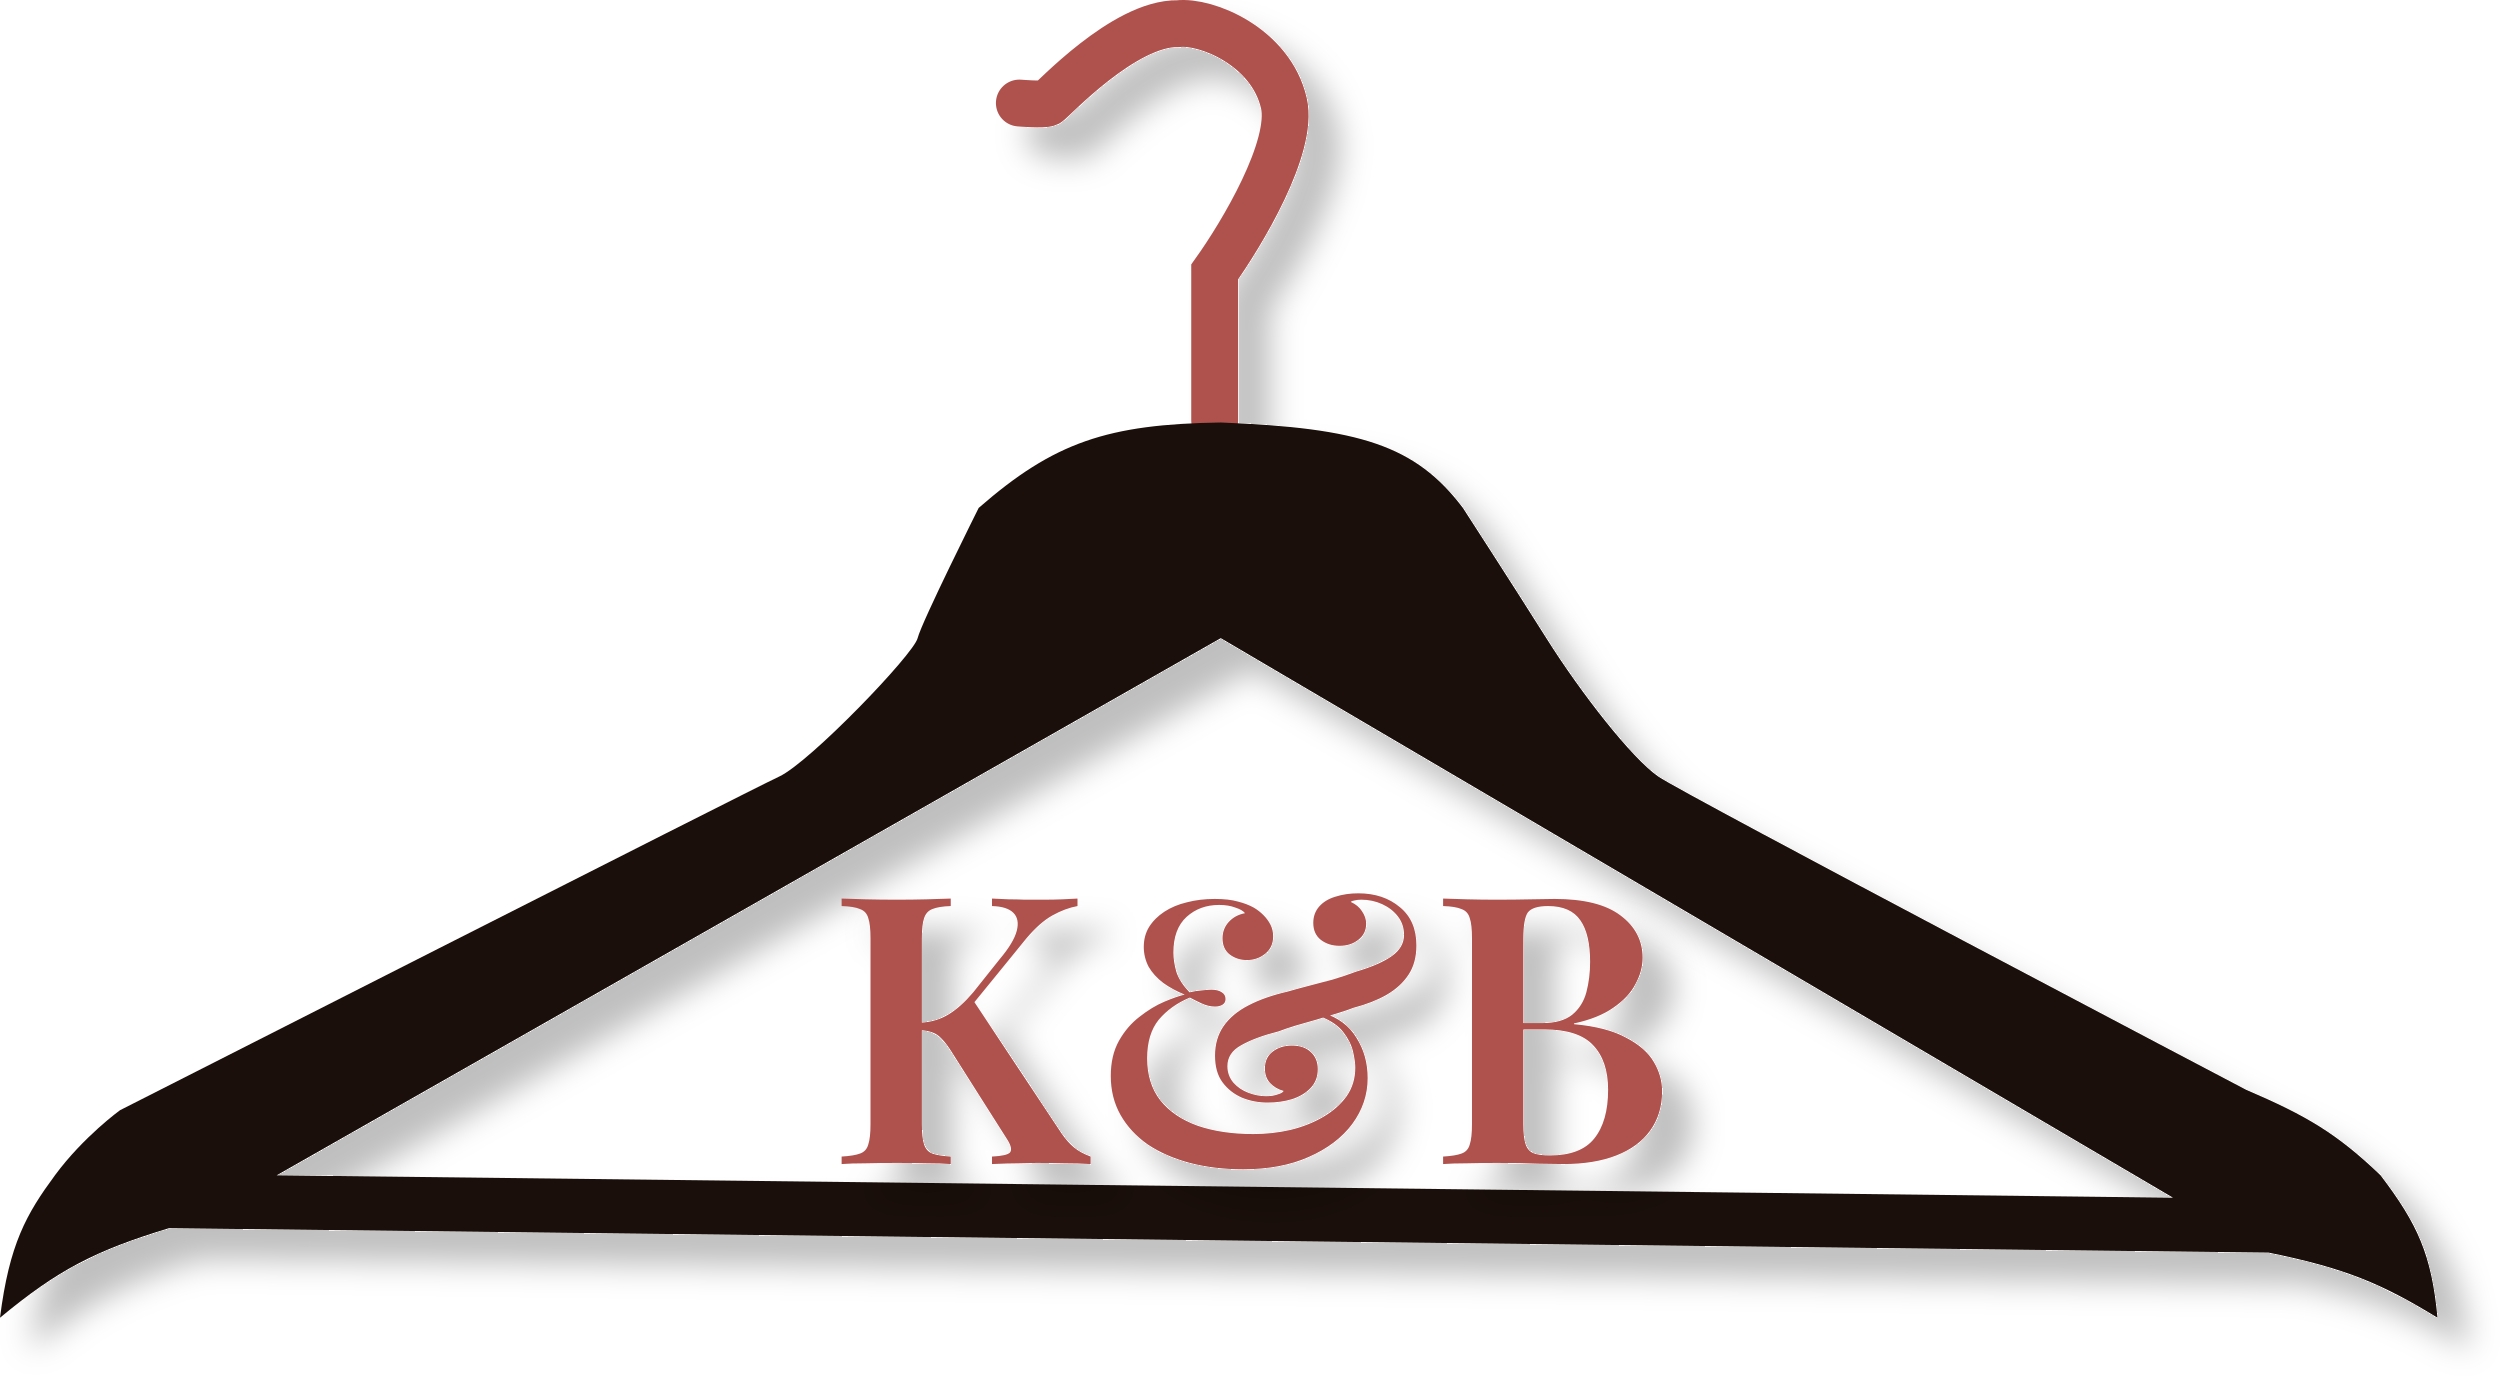
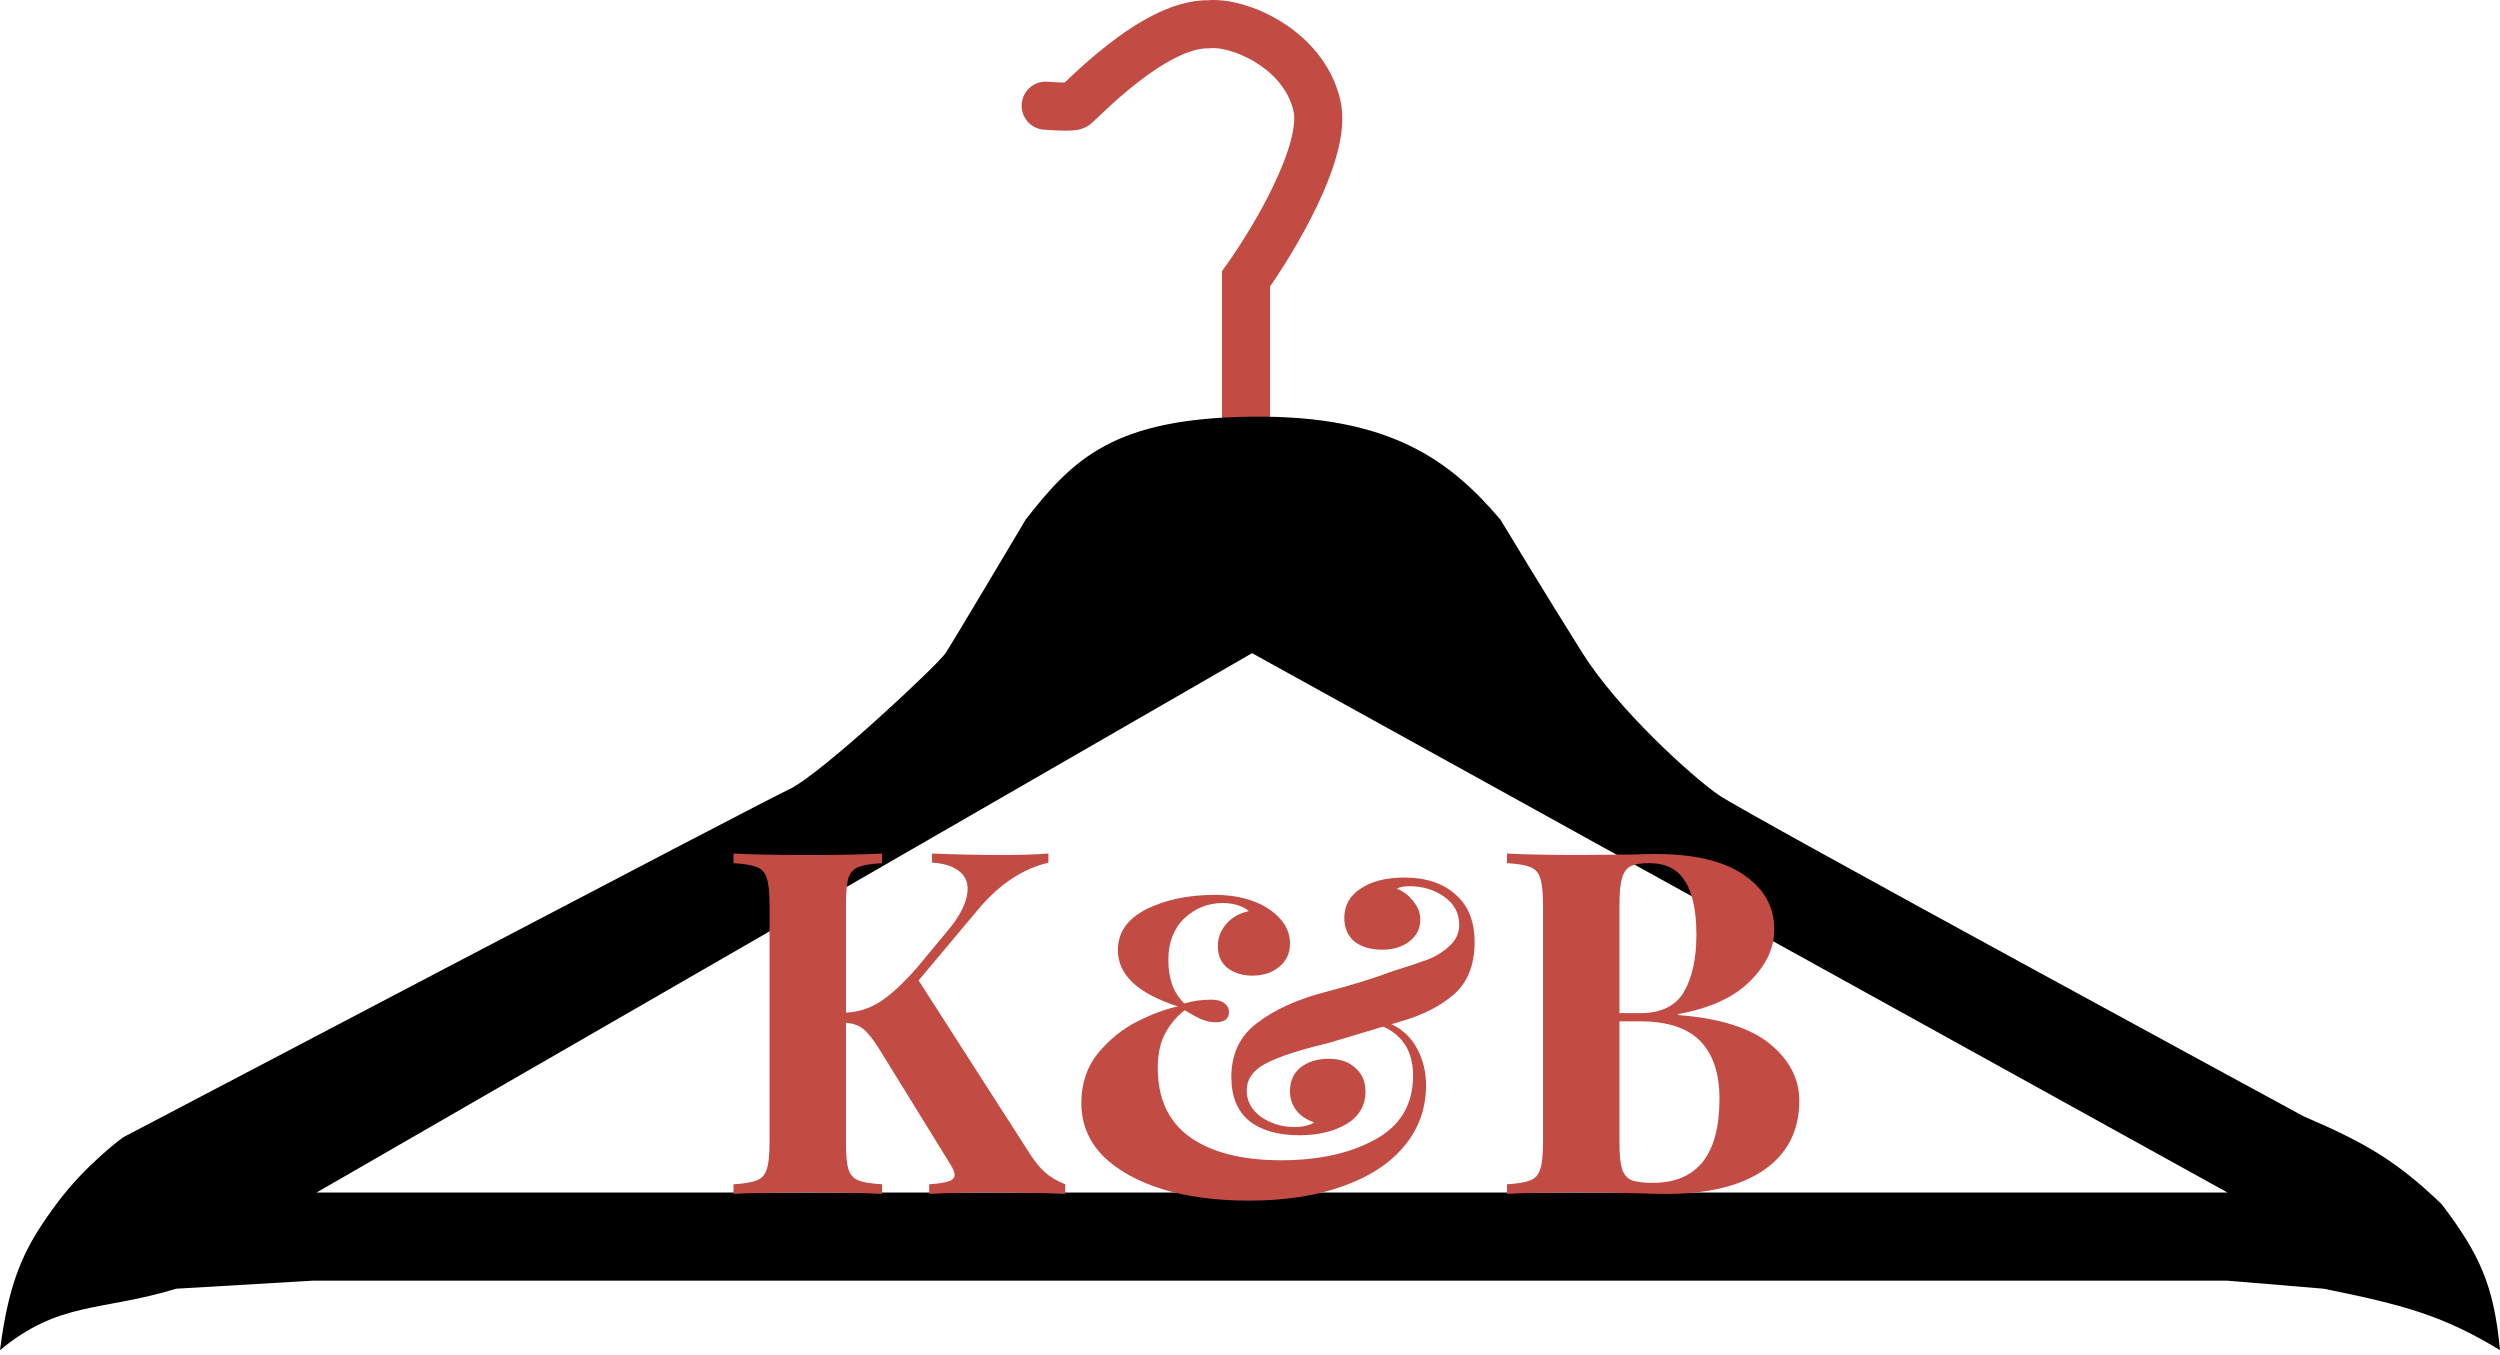
- <svg xmlns="http://www.w3.org/2000/svg" width="320" height="177" viewBox="0 0 320 177" fill="none">
-   <g filter="url(#filter0_d_162_66)">
-     <path d="M130.477 13.19C130.477 13.19 133.603 13.451 134.124 13.19C134.644 12.93 143.876 2.894 150.791 3.033C154.4 2.624 162.662 5.974 164.334 13.19C165.635 18.804 158.952 29.945 155.479 34.806V53.818" stroke="#AF524D" stroke-width="6" stroke-linecap="round" />
-     <path fill-rule="evenodd" clip-rule="evenodd" d="M0 168.669C1.192 159.221 3.386 155.387 7.032 150.439C10.678 145.491 15.366 142.105 15.366 142.105C15.366 142.105 95.84 101.217 99.746 99.394C103.653 97.571 116.935 83.768 117.456 81.684C117.977 79.601 125.269 65.016 125.269 65.016C134.929 56.588 141.776 54.297 156.26 54.078C174.047 54.786 181.163 56.975 187.252 65.016C187.252 65.016 193.503 74.653 197.93 81.684C202.357 88.716 208.868 97.05 212.254 99.394C215.639 101.738 287.519 139.501 287.519 139.501C295.234 142.806 299.12 145.083 304.708 150.439C309.46 156.689 311.247 160.594 312 168.669C304.855 164.312 300.288 162.346 290.384 160.335L21.616 157.21C12.194 160.079 7.424 162.526 0 168.669ZM156.26 81.684L35.419 150.439L278.144 153.304L156.26 81.684Z" fill="#1A0F0A" />
-   </g>
-   <g filter="url(#filter1_d_162_66)">
-     <path d="M137.92 115.016V115.976C136.864 116.168 135.792 116.568 134.704 117.176C133.616 117.784 132.496 118.776 131.344 120.152L122.272 131.288L124.432 127.832L135.904 145.112C136.416 145.848 136.944 146.44 137.488 146.888C138.032 147.336 138.736 147.72 139.6 148.04V149C138.608 148.936 137.472 148.904 136.192 148.904C134.912 148.872 133.744 148.856 132.688 148.856C132.08 148.856 131.312 148.872 130.384 148.904C129.488 148.904 128.352 148.936 126.976 149V148.04C128.256 147.976 129.024 147.8 129.28 147.512C129.536 147.192 129.424 146.648 128.944 145.88L121.936 134.84C121.424 134.008 120.96 133.384 120.544 132.968C120.16 132.552 119.76 132.28 119.344 132.152C118.928 131.992 118.416 131.896 117.808 131.864V130.904C119.152 130.84 120.352 130.488 121.408 129.848C122.464 129.208 123.52 128.264 124.576 127.016L127.984 122.744C129.168 121.336 129.888 120.136 130.144 119.144C130.4 118.152 130.256 117.384 129.712 116.84C129.168 116.296 128.256 116.008 126.976 115.976V115.016C127.68 115.048 128.384 115.08 129.088 115.112C129.792 115.112 130.496 115.128 131.2 115.16C131.936 115.16 132.704 115.16 133.504 115.16C134.432 115.16 135.264 115.144 136 115.112C136.736 115.08 137.376 115.048 137.92 115.016ZM121.696 115.016V115.976C120.672 116.008 119.888 116.136 119.344 116.36C118.832 116.552 118.48 116.936 118.288 117.512C118.096 118.056 118 118.92 118 120.104V143.912C118 145.064 118.096 145.928 118.288 146.504C118.48 147.08 118.832 147.464 119.344 147.656C119.888 147.848 120.672 147.976 121.696 148.04V149C120.896 148.936 119.872 148.904 118.624 148.904C117.376 148.872 116.112 148.856 114.832 148.856C113.392 148.856 112.048 148.872 110.8 148.904C109.552 148.904 108.528 148.936 107.728 149V148.04C108.784 147.976 109.568 147.848 110.08 147.656C110.624 147.464 110.976 147.08 111.136 146.504C111.328 145.928 111.424 145.064 111.424 143.912V120.104C111.424 118.92 111.328 118.056 111.136 117.512C110.976 116.936 110.624 116.552 110.08 116.36C109.568 116.136 108.784 116.008 107.728 115.976V115.016C108.528 115.048 109.552 115.08 110.8 115.112C112.048 115.144 113.392 115.16 114.832 115.16C116.112 115.16 117.376 115.144 118.624 115.112C119.872 115.08 120.896 115.048 121.696 115.016ZM155.475 115.064C156.691 115.064 157.683 115.176 158.451 115.4C159.219 115.592 159.891 115.848 160.467 116.168C160.915 116.424 161.331 116.744 161.715 117.128C162.099 117.512 162.403 117.928 162.627 118.376C162.851 118.824 162.963 119.32 162.963 119.864C162.963 120.792 162.627 121.528 161.955 122.072C161.283 122.616 160.499 122.888 159.603 122.888C158.771 122.888 158.035 122.648 157.395 122.168C156.787 121.688 156.483 121 156.483 120.104C156.483 119.304 156.739 118.616 157.251 118.04C157.795 117.432 158.499 117.048 159.363 116.888C159.139 116.6 158.723 116.36 158.115 116.168C157.539 115.944 156.851 115.832 156.051 115.832C154.387 115.832 152.995 116.344 151.875 117.368C150.755 118.392 150.195 119.912 150.195 121.928C150.195 122.696 150.323 123.528 150.579 124.424C150.867 125.288 151.427 126.152 152.259 127.016C152.803 126.888 153.315 126.808 153.795 126.776C154.307 126.712 154.723 126.68 155.043 126.68C155.619 126.68 156.067 126.792 156.387 127.016C156.707 127.208 156.867 127.496 156.867 127.88C156.867 128.2 156.739 128.44 156.483 128.6C156.227 128.76 155.907 128.84 155.523 128.84C154.947 128.84 154.355 128.696 153.747 128.408C153.139 128.12 152.659 127.88 152.307 127.688C150.675 128.36 149.347 129.304 148.323 130.52C147.331 131.736 146.835 133.384 146.835 135.464C146.835 137.608 147.395 139.4 148.515 140.84C149.667 142.28 151.267 143.368 153.315 144.104C155.363 144.808 157.731 145.16 160.419 145.16C162.051 145.16 163.635 144.984 165.171 144.632C166.739 144.248 168.147 143.688 169.395 142.952C170.643 142.216 171.635 141.336 172.371 140.312C173.107 139.256 173.475 138.04 173.475 136.664C173.475 136.12 173.379 135.432 173.187 134.6C172.995 133.768 172.579 132.936 171.939 132.104C171.299 131.272 170.307 130.6 168.963 130.088L169.347 129.656C171.267 130.232 172.691 131.288 173.619 132.824C174.579 134.328 175.059 136.056 175.059 138.008C175.059 140.12 174.403 142.072 173.091 143.864C171.779 145.624 169.923 147.032 167.523 148.088C165.155 149.144 162.355 149.672 159.123 149.672C156.659 149.672 154.387 149.4 152.307 148.856C150.259 148.312 148.467 147.528 146.931 146.504C145.427 145.448 144.259 144.184 143.427 142.712C142.595 141.24 142.179 139.576 142.179 137.72C142.179 135.96 142.531 134.456 143.235 133.208C143.939 131.96 144.819 130.936 145.875 130.136C146.931 129.304 147.987 128.664 149.043 128.216C150.099 127.768 150.963 127.464 151.635 127.304C150.611 126.888 149.699 126.392 148.899 125.816C148.099 125.208 147.475 124.52 147.027 123.752C146.611 122.952 146.403 122.104 146.403 121.208C146.403 120.248 146.627 119.4 147.075 118.664C147.555 117.896 148.211 117.24 149.043 116.696C149.875 116.152 150.835 115.752 151.923 115.496C153.011 115.208 154.195 115.064 155.475 115.064ZM173.859 114.344C176.003 114.344 177.779 114.936 179.187 116.12C180.595 117.272 181.299 118.904 181.299 121.016C181.299 122.488 180.963 123.736 180.291 124.76C179.619 125.784 178.675 126.648 177.459 127.352C176.275 128.024 174.883 128.568 173.283 128.984C172.707 129.208 172.003 129.448 171.171 129.704C170.339 129.96 169.443 130.232 168.483 130.52C167.555 130.776 166.659 131.032 165.795 131.288C164.963 131.544 164.259 131.784 163.683 132.008C161.667 132.52 160.067 133.112 158.883 133.784C157.699 134.424 157.107 135.32 157.107 136.472C157.107 137.272 157.363 137.976 157.875 138.584C158.387 139.16 159.027 139.592 159.795 139.88C160.563 140.168 161.315 140.312 162.051 140.312C162.275 140.312 162.547 140.296 162.867 140.264C163.187 140.2 163.475 140.12 163.731 140.024C164.019 139.928 164.211 139.8 164.307 139.64C163.603 139.448 163.027 139.112 162.579 138.632C162.131 138.152 161.907 137.528 161.907 136.76C161.907 135.832 162.243 135.112 162.915 134.6C163.587 134.088 164.403 133.832 165.363 133.832C166.387 133.832 167.187 134.104 167.763 134.648C168.371 135.192 168.675 135.928 168.675 136.856C168.675 137.816 168.371 138.616 167.763 139.256C167.155 139.896 166.355 140.376 165.363 140.696C164.403 140.984 163.363 141.128 162.243 141.128C161.091 141.128 160.003 140.92 158.979 140.504C157.955 140.056 157.123 139.4 156.483 138.536C155.843 137.672 155.523 136.536 155.523 135.128C155.523 133.656 155.891 132.392 156.627 131.336C157.363 130.28 158.419 129.4 159.795 128.696C161.203 127.96 162.883 127.368 164.835 126.92C165.603 126.696 166.483 126.456 167.475 126.2C168.499 125.944 169.539 125.672 170.595 125.384C171.651 125.064 172.643 124.728 173.571 124.376C175.619 123.768 177.155 123.096 178.179 122.36C179.203 121.624 179.715 120.728 179.715 119.672C179.715 118.776 179.459 117.992 178.947 117.32C178.435 116.648 177.763 116.12 176.931 115.736C176.099 115.352 175.203 115.16 174.243 115.16C173.923 115.16 173.635 115.192 173.379 115.256C173.155 115.288 172.995 115.352 172.899 115.448C173.539 115.736 174.019 116.136 174.339 116.648C174.691 117.16 174.867 117.688 174.867 118.232C174.867 119.096 174.531 119.784 173.859 120.296C173.219 120.808 172.419 121.064 171.459 121.064C170.531 121.064 169.731 120.808 169.059 120.296C168.419 119.784 168.099 119.064 168.099 118.136C168.099 117.304 168.355 116.6 168.867 116.024C169.379 115.448 170.067 115.032 170.931 114.776C171.827 114.488 172.803 114.344 173.859 114.344ZM184.717 115.016C185.517 115.048 186.541 115.08 187.789 115.112C189.037 115.144 190.285 115.16 191.533 115.16C193.101 115.16 194.589 115.144 195.997 115.112C197.405 115.08 198.397 115.064 198.973 115.064C202.749 115.064 205.565 115.768 207.421 117.176C209.309 118.584 210.253 120.392 210.253 122.6C210.253 123.72 209.949 124.84 209.341 125.96C208.765 127.08 207.821 128.088 206.509 128.984C205.229 129.88 203.549 130.552 201.469 131V131.096C204.285 131.352 206.509 131.928 208.141 132.824C209.805 133.688 210.989 134.728 211.693 135.944C212.397 137.128 212.749 138.376 212.749 139.688C212.749 141.64 212.237 143.32 211.213 144.728C210.221 146.104 208.781 147.16 206.893 147.896C205.005 148.632 202.733 149 200.077 149C199.373 149 198.301 148.984 196.861 148.952C195.421 148.888 193.677 148.856 191.629 148.856C190.317 148.856 189.037 148.872 187.789 148.904C186.541 148.904 185.517 148.936 184.717 149V148.04C185.773 147.976 186.557 147.848 187.069 147.656C187.613 147.464 187.965 147.08 188.125 146.504C188.317 145.928 188.413 145.064 188.413 143.912V120.104C188.413 118.92 188.317 118.056 188.125 117.512C187.965 116.936 187.613 116.552 187.069 116.36C186.557 116.136 185.773 116.008 184.717 115.976V115.016ZM198.157 115.976C196.845 115.976 195.981 116.248 195.565 116.792C195.181 117.336 194.989 118.44 194.989 120.104V143.912C194.989 145.032 195.085 145.88 195.277 146.456C195.469 147.032 195.805 147.416 196.285 147.608C196.765 147.8 197.469 147.896 198.397 147.896C201.021 147.896 202.909 147.176 204.061 145.736C205.245 144.264 205.837 142.184 205.837 139.496C205.837 137.032 205.197 135.128 203.917 133.784C202.669 132.44 200.589 131.768 197.677 131.768H193.309C193.309 131.768 193.309 131.64 193.309 131.384C193.309 131.096 193.309 130.952 193.309 130.952H197.437C199.069 130.952 200.333 130.6 201.229 129.896C202.125 129.16 202.733 128.2 203.053 127.016C203.373 125.8 203.533 124.504 203.533 123.128C203.533 120.76 203.117 118.984 202.285 117.8C201.453 116.584 200.077 115.976 198.157 115.976Z" fill="#AF524D" />
-   </g>
-   <defs>
-     <filter id="filter0_d_162_66" x="0" y="0" width="320" height="176.669" filterUnits="userSpaceOnUse" color-interpolation-filters="sRGB">
-       <feFlood flood-opacity="0" result="BackgroundImageFix" />
-       <feColorMatrix in="SourceAlpha" type="matrix" values="0 0 0 0 0 0 0 0 0 0 0 0 0 0 0 0 0 0 127 0" result="hardAlpha" />
-       <feOffset dx="4" dy="4" />
-       <feGaussianBlur stdDeviation="2" />
-       <feComposite in2="hardAlpha" operator="out" />
-       <feColorMatrix type="matrix" values="0 0 0 0 0 0 0 0 0 0 0 0 0 0 0 0 0 0 0.25 0" />
-       <feBlend mode="normal" in2="BackgroundImageFix" result="effect1_dropShadow_162_66" />
-       <feBlend mode="normal" in="SourceGraphic" in2="effect1_dropShadow_162_66" result="shape" />
-     </filter>
-     <filter id="filter1_d_162_66" x="107.728" y="114.344" width="113.021" height="43.328" filterUnits="userSpaceOnUse" color-interpolation-filters="sRGB">
-       <feFlood flood-opacity="0" result="BackgroundImageFix" />
-       <feColorMatrix in="SourceAlpha" type="matrix" values="0 0 0 0 0 0 0 0 0 0 0 0 0 0 0 0 0 0 127 0" result="hardAlpha" />
-       <feOffset dx="4" dy="4" />
-       <feGaussianBlur stdDeviation="2" />
-       <feComposite in2="hardAlpha" operator="out" />
-       <feColorMatrix type="matrix" values="0 0 0 0 0 0 0 0 0 0 0 0 0 0 0 0 0 0 0.25 0" />
-       <feBlend mode="normal" in2="BackgroundImageFix" result="effect1_dropShadow_162_66" />
-       <feBlend mode="normal" in="SourceGraphic" in2="effect1_dropShadow_162_66" result="shape" />
-     </filter>
-   </defs>
+ <svg xmlns="http://www.w3.org/2000/svg" width="312" height="169" viewBox="0 0 312 169" fill="none">
+   <path d="M130.749 10.2C129.098 10.063 127.648 11.29 127.51 12.941C127.373 14.592 128.6 16.042 130.251 16.18L130.5 13.19L130.749 10.2ZM150.814 3.033L150.753 6.033L150.953 6.037L151.152 6.014L150.814 3.033ZM164.356 13.19L167.279 12.513V12.513L164.356 13.19ZM155.502 34.806L153.06 33.062L152.502 33.845V34.806H155.502ZM130.5 13.19C130.251 16.18 130.251 16.18 130.251 16.18C130.251 16.18 130.251 16.18 130.252 16.18C130.252 16.18 130.252 16.18 130.253 16.18C130.253 16.18 130.254 16.18 130.255 16.18C130.258 16.18 130.261 16.181 130.264 16.181C130.272 16.181 130.282 16.182 130.296 16.183C130.322 16.186 130.359 16.189 130.407 16.192C130.501 16.199 130.634 16.209 130.794 16.22C131.113 16.241 131.551 16.268 132.012 16.286C132.464 16.303 132.985 16.314 133.457 16.298C133.689 16.291 133.961 16.275 134.231 16.239C134.408 16.216 134.943 16.146 135.488 15.873L134.146 13.19L132.804 10.507C133.055 10.382 133.254 10.332 133.317 10.316C133.398 10.297 133.448 10.291 133.448 10.291C133.454 10.29 133.44 10.292 133.402 10.294C133.366 10.297 133.318 10.3 133.257 10.302C132.996 10.31 132.638 10.305 132.243 10.29C131.858 10.275 131.482 10.253 131.199 10.234C131.058 10.224 130.943 10.216 130.864 10.21C130.825 10.207 130.794 10.204 130.775 10.203C130.765 10.202 130.758 10.201 130.754 10.201C130.751 10.201 130.75 10.201 130.749 10.2C130.749 10.2 130.749 10.2 130.749 10.2C130.749 10.2 130.749 10.2 130.749 10.2C130.749 10.2 130.749 10.2 130.749 10.2C130.749 10.2 130.749 10.2 130.5 13.19ZM134.146 13.19L135.488 15.873C135.827 15.704 136.078 15.494 136.105 15.471C136.196 15.398 136.281 15.323 136.346 15.265C136.478 15.147 136.634 15 136.791 14.851C137.123 14.537 137.531 14.145 138.043 13.669C139.057 12.724 140.405 11.514 141.927 10.328C143.459 9.133 145.105 8.011 146.71 7.207C148.351 6.384 149.717 6.012 150.753 6.033L150.814 3.033L150.874 0.034C148.454 -0.015 146.073 0.815 144.021 1.843C141.934 2.889 139.943 4.266 138.238 5.596C136.522 6.933 135.032 8.273 133.953 9.279C133.418 9.777 132.965 10.212 132.665 10.495C132.507 10.645 132.404 10.741 132.341 10.798C132.307 10.828 132.31 10.824 132.335 10.804C132.348 10.794 132.385 10.764 132.44 10.725C132.479 10.697 132.612 10.603 132.804 10.507L134.146 13.19ZM150.814 3.033L151.152 6.014C152.076 5.909 154.368 6.339 156.732 7.803C159 9.208 160.83 11.26 161.434 13.867L164.356 13.19L167.279 12.513C166.211 7.905 163.074 4.673 159.891 2.702C156.803 0.789 153.16 -0.252 150.476 0.052L150.814 3.033ZM164.356 13.19L161.434 13.867C161.599 14.579 161.556 15.774 161.107 17.496C160.673 19.16 159.933 21.046 159.009 22.995C157.16 26.892 154.721 30.738 153.06 33.062L155.502 34.806L157.943 36.55C159.755 34.013 162.394 29.858 164.43 25.566C165.447 23.42 166.351 21.164 166.913 19.009C167.46 16.911 167.764 14.608 167.279 12.513L164.356 13.19ZM155.502 34.806H152.502V53.818H155.502H158.502V34.806H155.502Z" fill="#C24B44" />
+   <path fill-rule="evenodd" clip-rule="evenodd" d="M0 168.5C1.192 159.052 3.386 155.218 7.032 150.269C10.678 145.321 15.366 141.936 15.366 141.936C15.366 141.936 94.594 100.323 98.5 98.5C102.407 96.677 117 83.015 118 81.515C119 80.015 128 64.847 128 64.847C133.934 57.26 138.994 52.186 156.26 52C173.527 51.813 180.996 57.502 187.252 64.847C187.252 64.847 193.073 74.483 197.5 81.515C201.927 88.547 211.114 96.881 214.5 99.224C217.886 101.568 287.519 139.331 287.519 139.331C295.234 142.636 299.12 144.914 304.708 150.269C309.46 156.519 311.247 160.425 312 168.5C304.855 164.143 299.904 162.841 290 160.831L278 159.831L256.5 159.831L223 159.831L189.5 159.831L156 159.831L89 159.831L55 159.831H39L22 160.831C12.578 163.699 7.424 162.357 0 168.5ZM156.26 81.515L39.5 148.831L99 148.831L129 148.831L162 148.831L220 148.831L249 148.831L278 148.831L156.26 81.515Z" fill="black" />
+   <path d="M128.62 144.14C129.22 145.06 129.84 145.8 130.48 146.36C131.12 146.92 131.94 147.4 132.94 147.8V149C130.14 148.88 127.02 148.82 123.58 148.82C120.94 148.82 118.4 148.88 115.96 149V147.8C117.08 147.72 117.88 147.6 118.36 147.44C118.88 147.28 119.14 147 119.14 146.6C119.14 146.28 118.92 145.78 118.48 145.1L109.78 131C108.98 129.72 108.3 128.86 107.74 128.42C107.22 127.98 106.5 127.72 105.58 127.64V142.64C105.58 144.16 105.68 145.26 105.88 145.94C106.12 146.62 106.54 147.08 107.14 147.32C107.74 147.56 108.72 147.72 110.08 147.8V149C107.92 148.88 104.9 148.82 101.02 148.82C96.74 148.82 93.58 148.88 91.54 149V147.8C92.86 147.72 93.82 147.56 94.42 147.32C95.06 147.08 95.48 146.62 95.68 145.94C95.92 145.26 96.04 144.16 96.04 142.64V112.88C96.04 111.36 95.92 110.26 95.68 109.58C95.48 108.9 95.06 108.44 94.42 108.2C93.82 107.96 92.86 107.8 91.54 107.72V106.52C93.58 106.64 96.74 106.7 101.02 106.7C104.9 106.7 107.92 106.64 110.08 106.52V107.72C108.72 107.8 107.74 107.96 107.14 108.2C106.54 108.44 106.12 108.9 105.88 109.58C105.68 110.26 105.58 111.36 105.58 112.88V126.38C107.18 126.3 108.64 125.82 109.96 124.94C111.28 124.06 112.78 122.66 114.46 120.74L118 116.48C119.84 114.36 120.76 112.5 120.76 110.9C120.76 109.94 120.36 109.18 119.56 108.62C118.8 108.06 117.72 107.74 116.32 107.66V106.52C119.24 106.64 122.2 106.7 125.2 106.7C127.52 106.7 129.4 106.64 130.84 106.52V107.66C127.64 108.42 124.74 110.34 122.14 113.42L114.64 122.36L128.62 144.14ZM184.03 117.56C184.03 120.4 183.17 122.58 181.45 124.1C179.73 125.58 177.53 126.7 174.85 127.46L173.65 127.82C175.09 128.5 176.17 129.54 176.89 130.94C177.61 132.3 177.97 133.8 177.97 135.44C177.97 138.32 177.07 140.84 175.27 143C173.51 145.16 170.95 146.84 167.59 148.04C164.27 149.24 160.35 149.84 155.83 149.84C151.79 149.84 148.19 149.36 145.03 148.4C141.87 147.4 139.39 146 137.59 144.2C135.83 142.36 134.95 140.18 134.95 137.66C134.95 135.22 135.65 133.14 137.05 131.42C138.49 129.7 140.13 128.38 141.97 127.46C143.81 126.54 145.49 125.92 147.01 125.6C142.01 124 139.51 121.66 139.51 118.58C139.51 116.38 140.69 114.68 143.05 113.48C145.45 112.28 148.31 111.68 151.63 111.68C153.79 111.68 155.71 112.08 157.39 112.88C159.79 114.16 160.99 115.78 160.99 117.74C160.99 118.98 160.53 119.96 159.61 120.68C158.73 121.4 157.63 121.76 156.31 121.76C155.07 121.76 154.03 121.44 153.19 120.8C152.39 120.16 151.99 119.26 151.99 118.1C151.99 117.06 152.33 116.14 153.01 115.34C153.73 114.5 154.67 113.96 155.83 113.72C155.59 113.44 155.17 113.2 154.57 113C153.97 112.8 153.31 112.7 152.59 112.7C150.75 112.7 149.15 113.34 147.79 114.62C146.47 115.9 145.81 117.62 145.81 119.78C145.81 120.86 145.95 121.84 146.23 122.72C146.51 123.6 147.03 124.44 147.79 125.24C148.83 124.92 149.95 124.76 151.15 124.76C151.87 124.76 152.41 124.9 152.77 125.18C153.17 125.46 153.37 125.84 153.37 126.32C153.37 127.16 152.81 127.58 151.69 127.58C151.09 127.58 150.47 127.44 149.83 127.16C149.23 126.88 148.57 126.52 147.85 126.08C146.81 126.88 145.99 127.86 145.39 129.02C144.79 130.14 144.49 131.56 144.49 133.28C144.49 137.12 145.83 140 148.51 141.92C151.23 143.84 155.01 144.8 159.85 144.8C164.57 144.8 168.49 143.94 171.61 142.22C174.77 140.5 176.35 137.84 176.35 134.24C176.35 131.28 175.11 129.24 172.63 128.12L165.61 130.22C162.21 131.02 159.69 131.84 158.05 132.68C156.41 133.52 155.59 134.66 155.59 136.1C155.59 137.42 156.19 138.52 157.39 139.4C158.63 140.24 160.03 140.66 161.59 140.66C162.07 140.66 162.55 140.6 163.03 140.48C163.51 140.36 163.83 140.22 163.99 140.06C163.03 139.74 162.29 139.24 161.77 138.56C161.25 137.88 160.99 137.08 160.99 136.16C160.99 134.92 161.43 133.94 162.31 133.22C163.23 132.5 164.39 132.14 165.79 132.14C167.23 132.14 168.35 132.52 169.15 133.28C169.99 134 170.41 134.98 170.41 136.22C170.41 137.98 169.61 139.34 168.01 140.3C166.41 141.22 164.47 141.68 162.19 141.68C159.51 141.68 157.41 141.08 155.89 139.88C154.41 138.64 153.67 136.82 153.67 134.42C153.67 131.54 154.73 129.3 156.85 127.7C158.97 126.06 161.75 124.78 165.19 123.86C168.59 122.98 171.45 122.1 173.77 121.22C175.81 120.58 177.31 120.08 178.27 119.72C179.27 119.32 180.15 118.76 180.91 118.04C181.71 117.32 182.11 116.44 182.11 115.4C182.11 113.96 181.49 112.8 180.25 111.92C179.01 111.04 177.57 110.6 175.93 110.6C175.25 110.6 174.71 110.7 174.31 110.9C175.19 111.26 175.89 111.8 176.41 112.52C176.97 113.2 177.25 113.94 177.25 114.74C177.25 115.9 176.79 116.82 175.87 117.5C174.99 118.18 173.87 118.52 172.51 118.52C171.07 118.52 169.91 118.18 169.03 117.5C168.19 116.78 167.77 115.8 167.77 114.56C167.77 113 168.45 111.78 169.81 110.9C171.17 109.98 172.99 109.52 175.27 109.52C177.95 109.52 180.07 110.22 181.63 111.62C183.23 112.98 184.03 114.96 184.03 117.56ZM209.43 126.68C214.63 127.08 218.45 128.28 220.89 130.28C223.33 132.28 224.55 134.64 224.55 137.36C224.55 141.08 223.09 143.96 220.17 146C217.25 148 213.19 149 207.99 149C206.83 149 205.85 148.98 205.05 148.94C202.41 148.86 199.83 148.82 197.31 148.82C193.19 148.82 190.11 148.88 188.07 149V147.8C189.39 147.72 190.35 147.56 190.95 147.32C191.59 147.08 192.01 146.62 192.21 145.94C192.45 145.26 192.57 144.16 192.57 142.64V112.88C192.57 111.36 192.45 110.26 192.21 109.58C192.01 108.9 191.59 108.44 190.95 108.2C190.35 107.96 189.39 107.8 188.07 107.72V106.52C190.11 106.64 193.15 106.7 197.19 106.7L203.85 106.64C204.65 106.6 205.57 106.58 206.61 106.58C211.41 106.58 215.07 107.44 217.59 109.16C220.15 110.88 221.43 113.16 221.43 116C221.43 118.32 220.41 120.48 218.37 122.48C216.37 124.48 213.39 125.84 209.43 126.56V126.68ZM205.83 107.72C204.75 107.72 203.95 107.86 203.43 108.14C202.95 108.42 202.61 108.92 202.41 109.64C202.21 110.36 202.11 111.44 202.11 112.88V126.44H204.69C207.29 126.44 209.11 125.56 210.15 123.8C211.19 122 211.71 119.62 211.71 116.66C211.71 113.66 211.23 111.42 210.27 109.94C209.35 108.46 207.87 107.72 205.83 107.72ZM206.25 147.62C211.81 147.62 214.59 144.12 214.59 137.12C214.59 133.96 213.79 131.56 212.19 129.92C210.59 128.28 208.07 127.46 204.63 127.46H202.11V142.64C202.11 144.08 202.21 145.14 202.41 145.82C202.61 146.5 202.99 146.98 203.55 147.26C204.15 147.5 205.05 147.62 206.25 147.62Z" fill="#C24B44" />
</svg>
